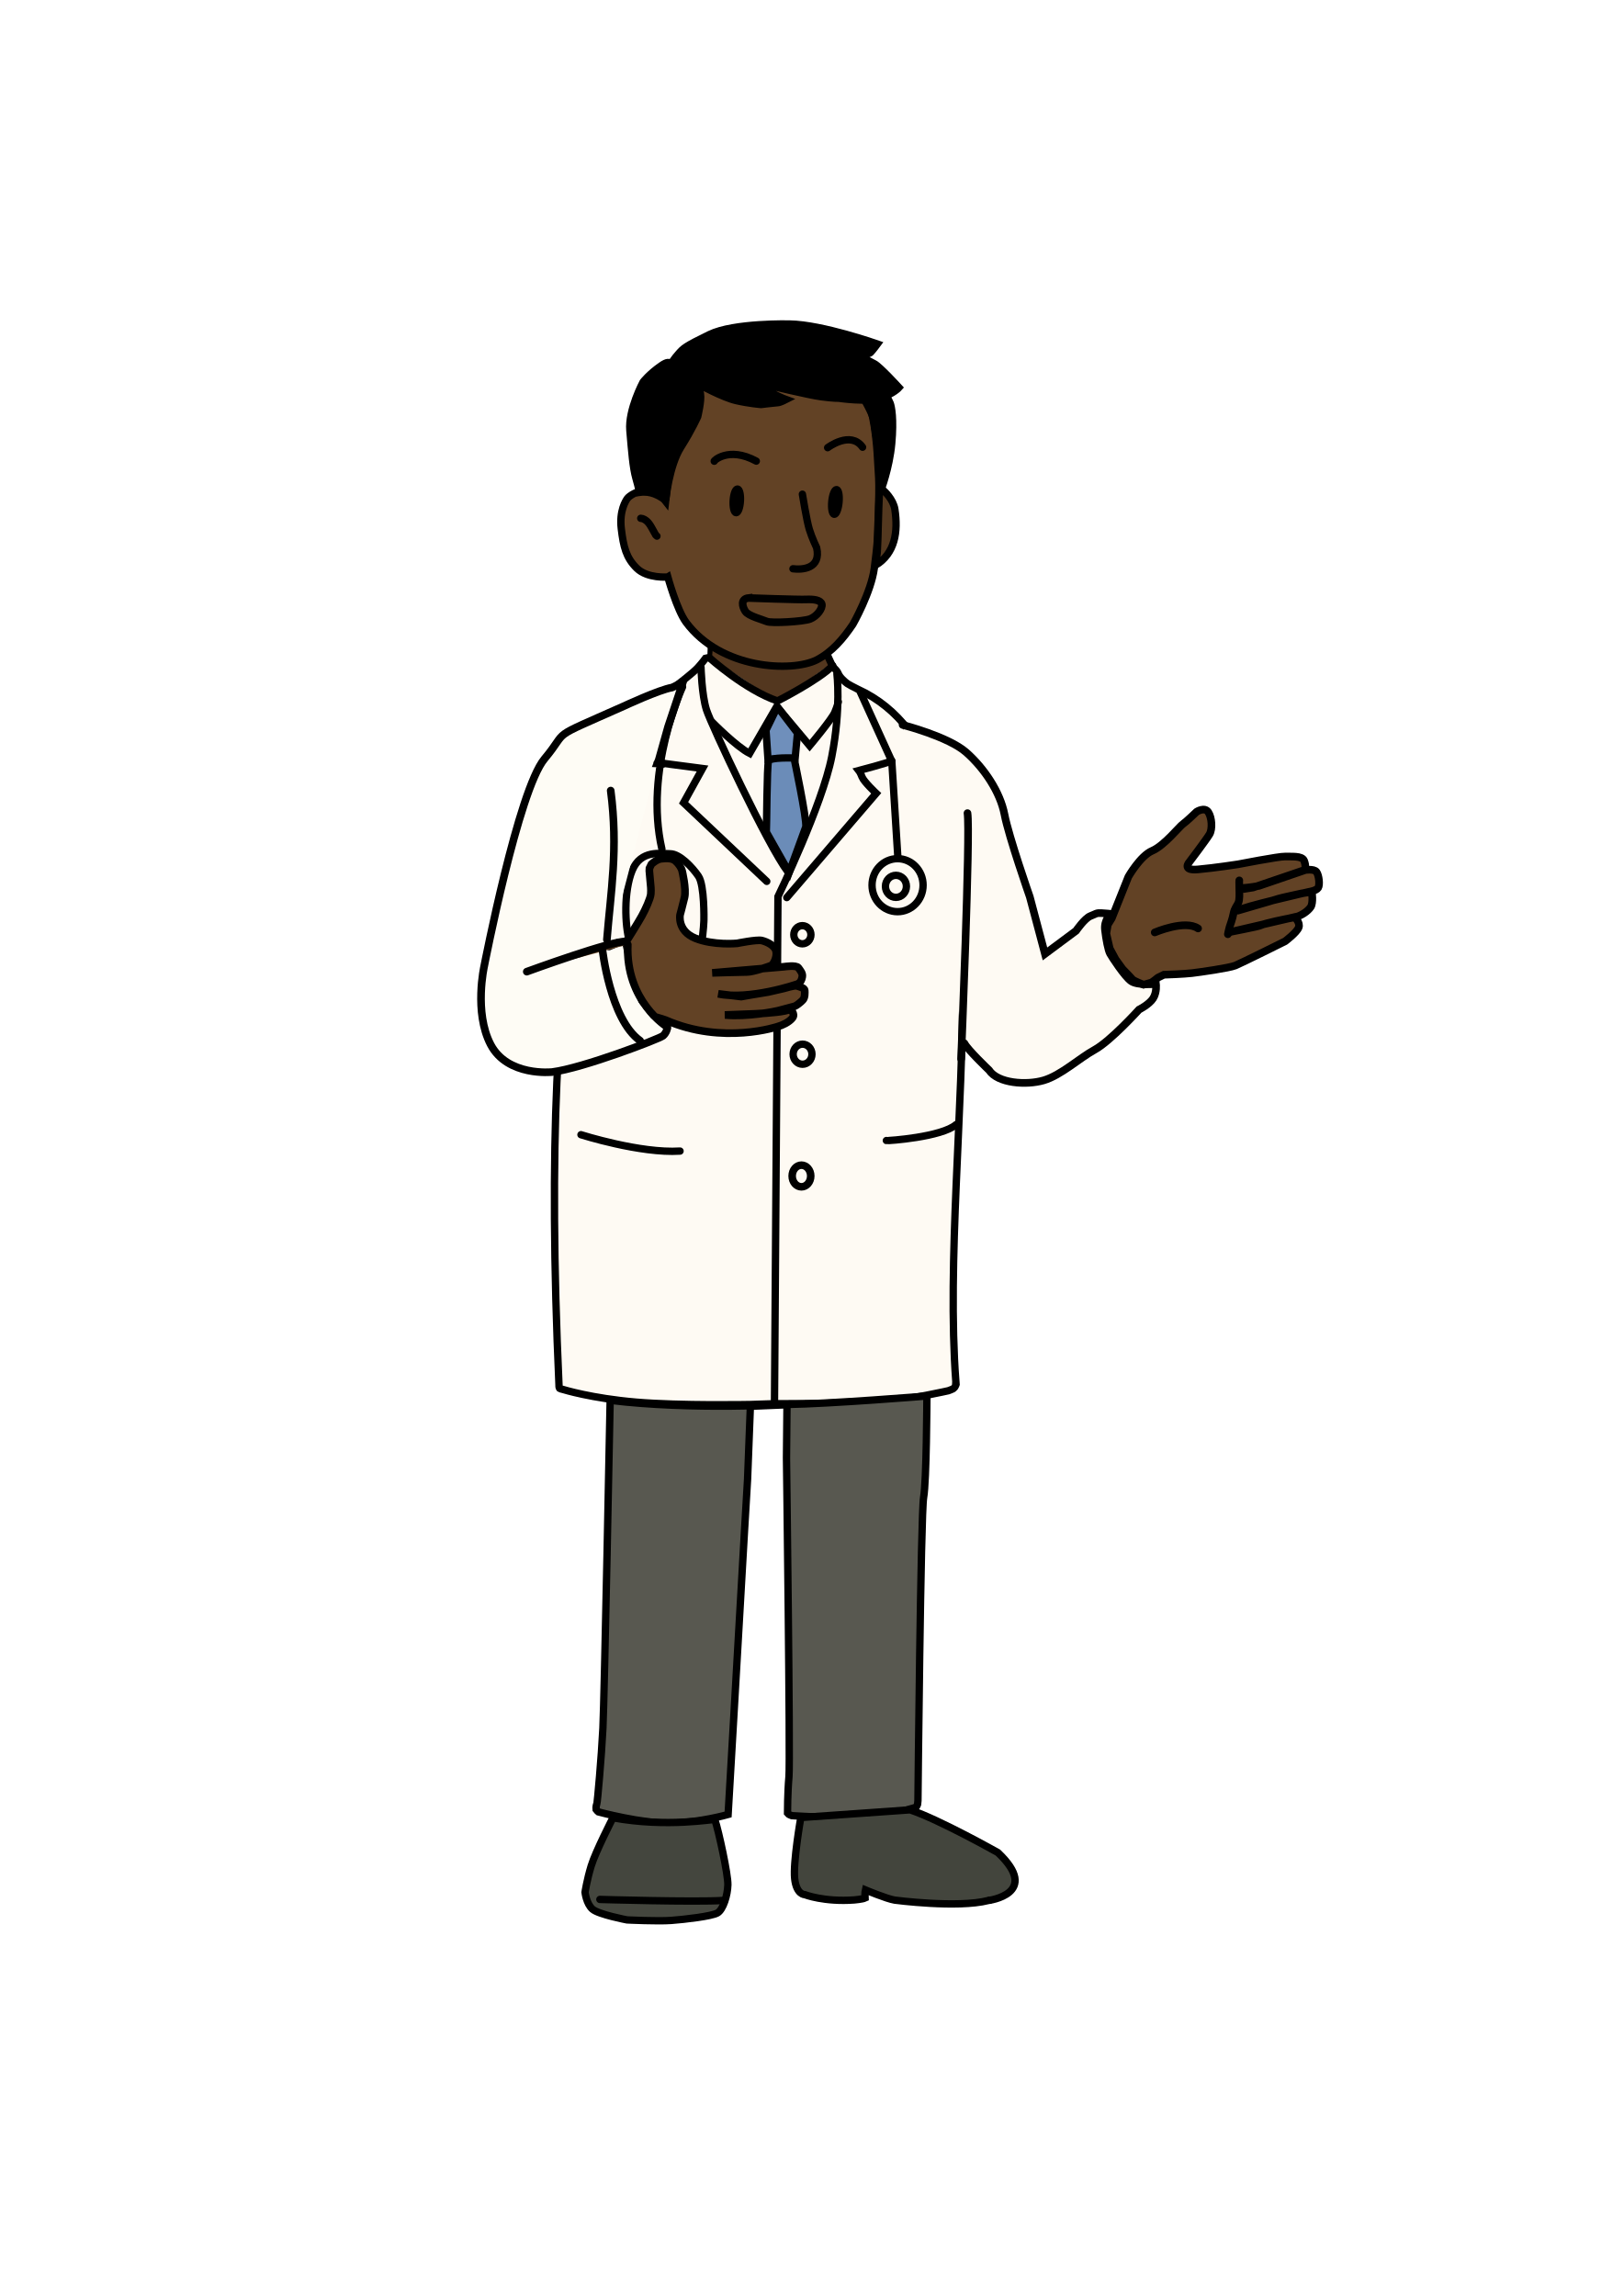
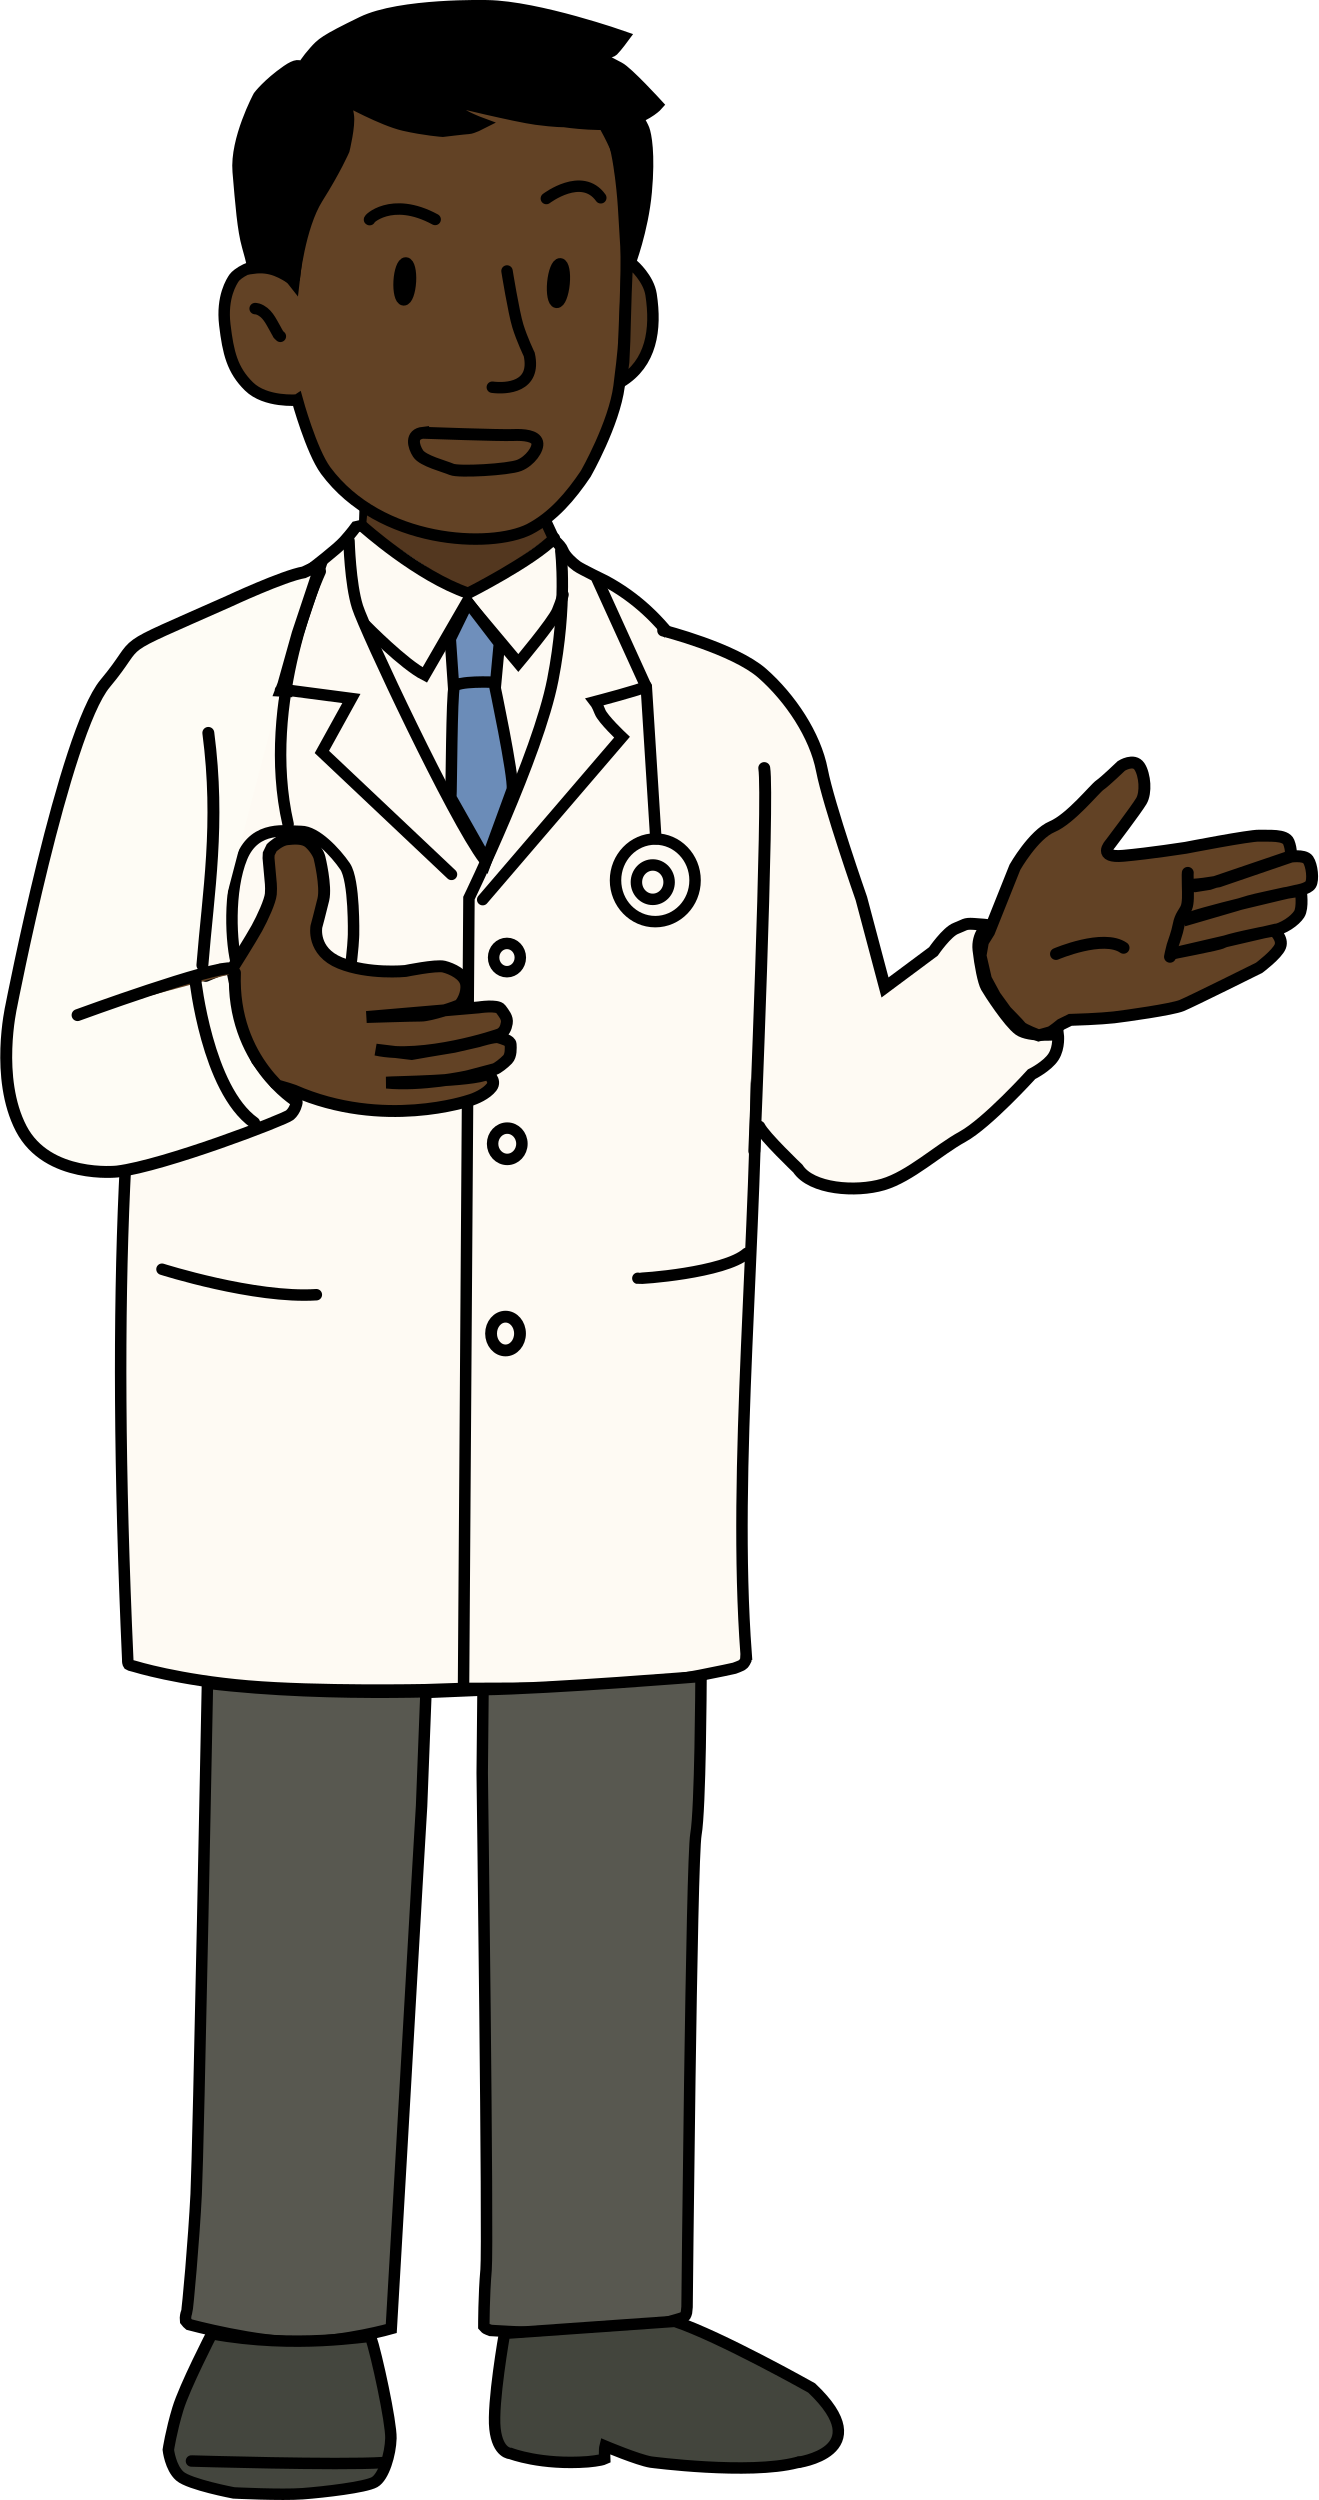
- <svg xmlns="http://www.w3.org/2000/svg" width="210mm" height="297mm" viewBox="0 0 210 297" version="1.1" id="svg1">
+ <svg xmlns="http://www.w3.org/2000/svg" width="109.411mm" height="207.507mm" viewBox="0 0 109.411 207.507" version="1.1" id="svg1">
  <defs id="defs1" />
-   <g id="layer1">
+   <g id="layer1" transform="translate(-61.69367,-41.43217)">
    <g id="Doctor_speaking_2" transform="matrix(5.65258,0,0,5.65258,-673.9709,-688.4956)">
      <g id="g93" transform="matrix(0.3541677,0,0,0.3541677,95.73893,98.78425)">
        <path style="opacity:1;fill:#fefaf3;fill-opacity:1;stroke:#000000;stroke-width:0.475;stroke-linecap:round;stroke-dasharray:none;stroke-opacity:1;paint-order:fill markers stroke" d="m 128.085,154.271 -0.012,0.24 c 0,0 -0.029,0.061 -0.041,0.081 -0.012,0.02 -0.061,0.093 -0.085,0.106 -0.024,0.012 -0.037,0.024 -0.065,0.041 -0.029,0.016 -0.134,0.057 -0.134,0.057 l -0.15,0.057 c 0,0 -2.644,0.591 -3.633,0.614 -0.989,0.023 -3.985,0.207 -4.756,0.213 -0.771,0.006 -2.841,0.011 -2.841,0.011 l -1.57,0.052 c 0,0 -4.49,0.09 -7.369,-0.154 -2.879,-0.244 -4.701,-0.813 -4.701,-0.813 l -0.169,-0.045 -0.07,-0.036 -0.023,-0.039 -0.014,-0.053 -0.004,-0.043 -10e-4,-0.075 c -1.401,-31.05 2.389,-41.147 7.662,-45.253 0,0 1.017,-0.777 1.315,-1.108 0.298,-0.331 0.488,-0.595 0.488,-0.595 l 0.215,-0.05 0.141,0.008 0.017,-0.51 7.647,0.935 c 0,0 0.463,0.344 0.554,0.592 0.091,0.248 0.422,0.537 0.595,0.661 0.174,0.124 1.166,0.604 1.166,0.604 10.113,5.423 4.683,29 5.839,44.502 z" id="path64" />
        <path style="opacity:1;fill:none;fill-opacity:1;stroke:#000000;stroke-width:0.475;stroke-linecap:round;stroke-dasharray:none;stroke-opacity:1;paint-order:fill markers stroke" d="m 104.185,126.367 1.906,-7.495" id="path65" />
        <path style="opacity:1;fill:none;fill-opacity:1;stroke:#000000;stroke-width:0.475;stroke-linecap:round;stroke-dasharray:none;stroke-opacity:1;paint-order:fill markers stroke" d="m 123.597,138.686 c 0.091,0.028 3.592,-0.224 4.513,-1.035" id="path69" />
        <path style="opacity:1;fill:none;fill-opacity:1;stroke:#000000;stroke-width:0.475;stroke-linecap:round;stroke-dasharray:none;stroke-opacity:1;paint-order:fill markers stroke" d="m 116.369,155.658 0.225,-32.734 c 0,0 2.865,-5.912 3.477,-9.054 0.612,-3.142 0.331,-5.341 0.331,-5.341" id="path70" />
        <path style="opacity:1;fill:#53371f;fill-opacity:1;stroke:none;stroke-width:0.475;stroke-linecap:round;stroke-dasharray:none;paint-order:fill markers stroke" d="m 112.405,106.69 -0.081,0.846 4.245,2.814 3.448,-2.456 -0.211,-0.651 -7.254,-0.553" id="path71" />
        <path style="opacity:1;fill:none;fill-opacity:1;stroke:#000000;stroke-width:0.475;stroke-linecap:round;stroke-dasharray:none;stroke-opacity:1;paint-order:fill markers stroke" d="m 112.181,107.506 c 0,0 2.299,2.067 4.382,2.778 0,0 2.646,-1.339 3.572,-2.282" id="path72" />
        <path style="opacity:1;fill:none;fill-opacity:1;stroke:#000000;stroke-width:0.475;stroke-linecap:round;stroke-dasharray:none;stroke-opacity:1;paint-order:fill markers stroke" d="m 111.622,108.114 c 0,0 0.047,1.777 0.351,2.736 0.304,0.959 3.976,8.793 5.262,10.477" id="path73" />
        <path style="opacity:1;fill:none;fill-opacity:1;stroke:#000000;stroke-width:0.475;stroke-linecap:round;stroke-dasharray:none;stroke-opacity:1;paint-order:fill markers stroke" d="m 117.164,122.987 5.776,-6.735 c 0,0 -0.795,-0.748 -0.912,-1.052 -0.117,-0.304 -0.21,-0.421 -0.21,-0.421 0,0 1.964,-0.514 2.128,-0.631" id="path74" />
        <path style="opacity:1;fill:none;fill-opacity:1;stroke:#000000;stroke-width:0.475;stroke-linecap:round;stroke-dasharray:none;stroke-opacity:1;paint-order:fill markers stroke" d="m 121.912,109.704 2.036,4.474 0.396,6.284" id="path75" />
        <path style="opacity:1;fill:none;fill-opacity:1;stroke:#000000;stroke-width:0.475;stroke-linecap:round;stroke-dasharray:none;stroke-opacity:1;paint-order:fill markers stroke" d="m 107.436,130.939 c 0,0 2.152,-0.234 3.227,-1.941 1.076,-1.707 1.146,-4.56 1.146,-4.56 0,0 0.047,-2.245 -0.351,-2.83 -0.398,-0.585 -1.216,-1.45 -1.824,-1.45 -0.608,0 -1.894,-0.281 -2.456,1.076 -0.561,1.356 -0.468,3.578 -0.187,4.537 0.281,0.959 1.637,3.835 2.596,4.35 0.959,0.514 2.035,0.257 2.549,-0.023" id="path77" />
        <path style="opacity:1;fill:none;fill-opacity:1;stroke:#000000;stroke-width:0.475;stroke-linecap:round;stroke-dasharray:none;stroke-opacity:1;paint-order:fill markers stroke" d="m 103.867,138.31 c 0,0 3.837,1.223 6.4,1.057" id="path79" />
        <path style="opacity:1;fill:none;fill-opacity:1;stroke:#000000;stroke-width:0.475;stroke-linecap:round;stroke-dasharray:none;stroke-opacity:1;paint-order:fill markers stroke" d="m 112.316,111.621 c 0,0 1.571,1.604 2.447,2.051 l 1.753,-3.034 2.125,2.538 c 0,0 1.43,-1.703 1.621,-2.158 0.19,-0.455 0.232,-0.678 0.232,-0.678" id="path80" />
        <path style="opacity:1;fill:#6f8fbb;fill-opacity:1;stroke:#000000;stroke-width:0.475;stroke-linecap:round;stroke-dasharray:none;stroke-opacity:1;paint-order:fill markers stroke" d="m 115.82,112.171 0.129,1.883 1.754,-0.059 0.152,-1.637 -1.298,-1.695 z" id="path81" />
        <path style="opacity:1;fill:#6b8cb8;fill-opacity:1;stroke:#000000;stroke-width:0.475;stroke-linecap:round;stroke-dasharray:none;stroke-opacity:1;paint-order:fill markers stroke" d="m 115.843,118.755 c 0.023,-0.246 0.035,-4.315 0.14,-4.584 0.105,-0.269 1.649,-0.199 1.649,-0.199 0,0 0.83,3.917 0.76,4.443 l -1.076,2.947 z" id="path82" />
        <ellipse style="opacity:1;fill:none;fill-opacity:1;stroke:#000000;stroke-width:0.475;stroke-linecap:round;stroke-dasharray:none;stroke-opacity:1;paint-order:fill markers stroke" id="ellipse82" cx="118.17" cy="125.388" rx="0.554" ry="0.587" />
        <ellipse style="opacity:1;fill:none;fill-opacity:1;stroke:#000000;stroke-width:0.475;stroke-linecap:round;stroke-dasharray:none;stroke-opacity:1;paint-order:fill markers stroke" id="ellipse83" cx="118.182" cy="133.108" rx="0.608" ry="0.649" />
        <ellipse style="opacity:1;fill:none;fill-opacity:1;stroke:#000000;stroke-width:0.475;stroke-linecap:round;stroke-dasharray:none;stroke-opacity:1;paint-order:fill markers stroke" id="ellipse84" cx="124.32" cy="122.186" rx="1.649" ry="1.713" />
        <ellipse style="opacity:1;fill:none;fill-opacity:1;stroke:#000000;stroke-width:0.475;stroke-linecap:round;stroke-dasharray:none;stroke-opacity:1;paint-order:fill markers stroke" id="ellipse85" cx="124.215" cy="122.262" rx="0.678" ry="0.713" />
        <ellipse style="opacity:1;fill:#000000;fill-opacity:1;stroke:#000000;stroke-width:0.475;stroke-linecap:round;stroke-dasharray:none;stroke-opacity:1;paint-order:fill markers stroke" id="ellipse86" cx="112.282" cy="130.377" rx="0.438" ry="0.55" />
        <ellipse style="opacity:1;fill:#000000;fill-opacity:1;stroke:#000000;stroke-width:0.475;stroke-linecap:round;stroke-dasharray:none;stroke-opacity:1;paint-order:fill markers stroke" id="ellipse87" cx="107.38" cy="130.667" rx="0.284" ry="0.64" />
        <path style="opacity:1;fill:#585850;fill-opacity:1;stroke:#000000;stroke-width:0.475;stroke-linecap:round;stroke-dasharray:none;stroke-opacity:1;paint-order:fill markers stroke" d="m 105.752,155.471 c 0,0 -0.374,19.317 -0.468,21.188 -0.093,1.871 -0.352,4.788 -0.393,4.887 -0.041,0.099 -0.05,0.232 -0.05,0.232 l 0.008,0.132 0.074,0.091 0.074,0.066 c 0,0 2.819,0.761 4.672,0.728 1.852,-0.033 3.704,-0.562 3.704,-0.562 0,0 0.794,-13.593 0.827,-14.287 0.033,-0.695 0.43,-7.375 0.43,-7.375 l 0.182,-4.713 2.365,-0.099 -0.033,3.44 c 0,0 0.254,19.567 0.16,20.596 -0.093,1.029 -0.093,2.339 -0.093,2.339 l 0.078,0.084 c 0,0 0.05,0.037 0.079,0.045 0.029,0.008 0.083,0.029 0.083,0.029 l 0.041,0.017 c 0,0 4.581,0.289 5.705,0.058 1.124,-0.232 2.194,-0.566 2.194,-0.566 0,0 0.064,-0.023 0.088,-0.035 0.023,-0.012 0.059,-0.047 0.059,-0.047 0,0 0.041,-0.035 0.047,-0.059 0.006,-0.023 0.029,-0.099 0.029,-0.099 l 0.023,-0.228 c 0,0 0.181,-18.563 0.368,-19.592 0.187,-1.029 0.21,-6.408 0.21,-6.408 l 0.012,-0.14 c 0,0 -6.174,0.503 -9.097,0.55 0,0 -6.118,0.371 -11.377,-0.269 z" id="path87" />
        <path style="opacity:1;fill:#44463e;fill-opacity:1;stroke:#000000;stroke-width:0.475;stroke-linecap:round;stroke-dasharray:none;stroke-opacity:1;paint-order:fill markers stroke" d="m 105.933,182.447 c 0,0 -1.124,2.183 -1.406,3.109 -0.281,0.926 -0.397,1.703 -0.397,1.703 0,0 0.083,0.744 0.48,1.091 0.397,0.347 2.232,0.695 2.232,0.695 0,0 1.984,0.099 2.861,0.033 0.876,-0.066 2.596,-0.265 2.977,-0.48 0.38,-0.215 0.661,-1.158 0.678,-1.819 0.017,-0.661 -0.595,-3.489 -0.843,-4.217 -0.066,-0.05 -3.076,0.529 -6.582,-0.116 z" id="path88" />
        <path style="opacity:1;fill:none;fill-opacity:1;stroke:#000000;stroke-width:0.475;stroke-linecap:round;stroke-dasharray:none;stroke-opacity:1;paint-order:fill markers stroke" d="m 105.089,187.722 c 0,0 6.168,0.182 7.938,0.066" id="path89" />
        <path style="opacity:1;fill:#43453d;fill-opacity:1;stroke:#000000;stroke-width:0.475;stroke-linecap:round;stroke-dasharray:none;stroke-opacity:1;paint-order:fill markers stroke" d="m 118.07,182.43 c 0,0 -0.513,2.91 -0.397,3.952 0.116,1.042 0.649,1.029 0.649,1.029 0,0 1.253,0.488 3.204,0.343 0,0 0.531,-0.046 0.695,-0.123 0,0 -0.018,-0.386 0.018,-0.526 0,0 1.362,0.573 1.894,0.661 0,0 4.069,0.538 6.057,0.023 0,0 3.424,-0.432 0.613,-3.095 0,0 -3.754,-2.117 -5.672,-2.762 z" id="path90" />
        <path style="opacity:1;fill:none;fill-opacity:1;stroke:#000000;stroke-width:0.475;stroke-linecap:round;stroke-dasharray:none;stroke-opacity:1;paint-order:fill markers stroke" d="M 130.272,187.767 Z" id="path91" />
        <ellipse style="opacity:1;fill:none;fill-opacity:1;stroke:#000000;stroke-width:0.49;stroke-linecap:round;stroke-dasharray:none;stroke-opacity:1;paint-order:fill markers stroke" id="ellipse92" cx="118.111" cy="140.977" rx="0.6" ry="0.7" />
        <path style="opacity:1;fill:#43453d;fill-opacity:1;stroke:#000000;stroke-width:0.475;stroke-linecap:round;stroke-dasharray:none;stroke-opacity:1;paint-order:fill markers stroke" d="m 119.79,107.33 0.314,0.678" id="path93" />
        <path style="opacity:1;fill:none;fill-opacity:1;stroke:#000000;stroke-width:0.475;stroke-linecap:round;stroke-dasharray:none;stroke-opacity:1;paint-order:fill markers stroke" d="m 110.429,109.377 c 0,0 -2.502,5.379 -1.333,10.477" id="path76" />
        <path style="opacity:1;fill:none;fill-opacity:1;stroke:#000000;stroke-width:0.475;stroke-linecap:round;stroke-dasharray:none;stroke-opacity:1;paint-order:fill markers stroke" d="m 109.074,114.3 2.646,0.347 -1.224,2.216 5.374,5.077" id="path78" />
      </g>
      <g id="g102" transform="matrix(0.3541677,0,0,0.3541677,91.46698,100.443)">
        <path style="opacity:1;fill:#624225;fill-opacity:1;stroke:#000000;stroke-width:0.475;stroke-linecap:square;stroke-dasharray:none;paint-order:fill markers stroke" d="m 121.539,97.587 c 0,0 0.579,2.11 1.177,2.927 2.26,3.048 6.826,3.241 8.443,2.433 1,-0.519 1.72,-1.383 2.34,-2.3 0,0 1.179,-2.068 1.382,-3.637 0.203,-1.57 0.195,-1.854 0.195,-1.854 0,0 0.146,-2.993 0.089,-3.952 -0.057,-0.96 -0.098,-1.626 -0.098,-1.626 0,0 -0.13,-2.196 -0.545,-3.155 -0.415,-0.96 -0.838,-1.285 -0.838,-1.285 l -11.389,-0.223 -0.897,7.775 c 0,0 -0.46,-0.598 -1.116,-0.679 -0.656,-0.081 -1.254,0.357 -1.357,0.506 -0.104,0.15 -0.529,0.794 -0.391,1.955 0.138,1.162 0.311,1.875 1.001,2.553 0.69,0.679 2.001,0.564 2.001,0.564 z" id="path94" />
        <path style="opacity:1;fill:none;fill-opacity:1;stroke:#000000;stroke-width:0.475;stroke-linecap:round;stroke-dasharray:none;paint-order:fill markers stroke" d="m 119.791,93.798 c 0,0 0.075,0.006 0.109,0.017 0.389,0.131 0.54,0.5 0.73,0.828 l 0.046,0.086 0.046,0.081 c 0.014,0.067 0.077,0.093 0.115,0.138" id="path95" />
        <ellipse style="opacity:1;fill:none;fill-opacity:1;stroke:#000000;stroke-width:0.475;stroke-linecap:round;stroke-dasharray:none;paint-order:fill markers stroke" id="ellipse95" cx="140.471" cy="79.936" rx="0.234" ry="0.803" transform="rotate(5.374154)" />
        <path style="opacity:1;fill:none;fill-opacity:1;stroke:#000000;stroke-width:0.475;stroke-linecap:round;stroke-dasharray:none;paint-order:fill markers stroke" id="ellipse96" transform="rotate(3.360147)" d="m 131.444,85.128 a 0.234,0.767 0 0 1 -0.233,0.767 0.234,0.767 0 0 1 -0.234,-0.763 0.234,0.767 0 0 1 0.232,-0.772 0.234,0.767 0 0 1 0.236,0.758" />
        <path style="opacity:1;fill:none;fill-opacity:1;stroke:#000000;stroke-width:0.475;stroke-linecap:round;stroke-dasharray:none;paint-order:fill markers stroke" d="m 124.539,90.11 c -0.099,0.031 0.889,-1.001 2.716,-0.008" id="path96" />
        <path style="opacity:1;fill:none;fill-opacity:1;stroke:#000000;stroke-width:0.475;stroke-linecap:round;stroke-dasharray:none;paint-order:fill markers stroke" d="m 131.865,89.234 c 0,0 1.477,-1.128 2.257,-0.03" id="path97" />
        <path style="opacity:1;fill:none;fill-opacity:1;stroke:#000000;stroke-width:0.475;stroke-linecap:round;stroke-dasharray:none;paint-order:fill markers stroke" d="m 130.234,92.239 c 0,0 0.276,1.714 0.449,2.277 0.173,0.564 0.473,1.185 0.473,1.185 0.3,1.365 -0.943,1.432 -1.531,1.357" id="path98" />
        <path style="opacity:1;fill:#000000;fill-opacity:1;stroke:#000000;stroke-width:0.475;stroke-linecap:round;stroke-dasharray:none;paint-order:fill markers stroke" d="m 121.401,92.619 c 0,0 0.228,-2.221 0.976,-3.405 0.748,-1.185 1.095,-1.989 1.095,-1.989 0,0 0.253,-1.035 0.178,-1.455 -0.075,-0.42 -0.109,-0.627 -0.109,-0.627 0,0 1.538,0.848 2.417,1.049 0.88,0.201 1.611,0.252 1.611,0.252 0,0 0.92,-0.112 1.075,-0.118 0.155,-0.006 0.539,-0.204 0.539,-0.204 0,0 -1.008,-0.37 -1.083,-0.617 -0.075,-0.247 -0.127,-0.316 -0.127,-0.316 0,0 2.645,0.644 3.468,0.753 0.822,0.109 1.15,0.098 1.15,0.098 0,0 1.822,0.273 2.684,-0.012 0.862,-0.285 1.2,-0.678 1.2,-0.678 0,0 -1.25,-1.369 -1.595,-1.541 -0.345,-0.173 -1.277,-0.679 -1.277,-0.679 0,0 0.862,0.127 1.023,-0.034 0.161,-0.161 0.455,-0.562 0.455,-0.562 0,0 -3.559,-1.256 -5.664,-1.291 0,0 -3.6,-0.092 -5.187,0.679 -1.587,0.771 -1.679,0.886 -1.978,1.219 -0.299,0.334 -0.518,0.667 -0.541,0.771 -0.023,0.104 -0.023,0.207 -0.023,0.207 0,0 0.219,-0.736 -0.575,-0.184 -0.794,0.552 -1.173,1.058 -1.173,1.058 0,0 -0.965,1.793 -0.851,3.127 0.114,1.334 0.195,2.407 0.39,3.09 0.195,0.683 0.228,0.911 0.228,0.911 0.774,-0.106 1.222,0.212 1.694,0.497 z" id="path100" />
        <path style="opacity:1;fill:#000000;fill-opacity:1;stroke:#000000;stroke-width:0.475;stroke-linecap:round;stroke-dasharray:none;paint-order:fill markers stroke" d="m 135.305,91.991 c 0,0 0.553,-1.431 0.699,-3.025 0.146,-1.594 -0.016,-2.391 -0.098,-2.602 -0.081,-0.211 -0.358,-0.651 -0.358,-0.651 l -1.415,0.228 c 0,0 0.667,1.155 0.716,1.529 0.049,0.374 0.39,2.537 0.374,3.09 -0.016,0.553 0.081,1.431 0.081,1.431 z" id="path101" />
        <path style="opacity:1;fill:#543920;fill-opacity:1;stroke:#000000;stroke-width:0.475;stroke-linecap:round;stroke-dasharray:none;paint-order:fill markers stroke" d="m 135.476,91.999 c 0,0 0.63,0.548 0.732,1.22 0.22,1.443 0.019,2.848 -1.253,3.619 l 0.114,-0.821 0.041,-0.878 0.024,-0.878 0.033,-1.114 0.049,-1.195 z" id="path102" />
      </g>
      <path style="opacity:1;fill:#fefaf3;fill-opacity:1;stroke:#000000;stroke-width:0.175;stroke-linecap:round;stroke-dasharray:none;stroke-opacity:1;paint-order:fill markers stroke" d="m 139.885,138.391 c 0,0 1.042,0.265 1.455,0.628 0.413,0.364 0.777,0.909 0.876,1.422 0.099,0.513 0.579,1.885 0.579,1.885 l 0.347,1.306 0.711,-0.529 c 0,0 0.198,-0.289 0.331,-0.339 0.132,-0.05 0.124,-0.074 0.256,-0.066 0.132,0.008 0.207,0.017 0.207,0.017 0,0 -0.157,0.141 -0.132,0.364 0.025,0.223 0.074,0.471 0.116,0.546 0.041,0.074 0.331,0.521 0.48,0.628 0.149,0.107 0.571,0.066 0.571,0.066 0,0 0.025,0.19 -0.066,0.331 -0.091,0.141 -0.322,0.256 -0.322,0.256 0,0 -0.65,0.718 -1.012,0.917 -0.362,0.199 -0.772,0.585 -1.169,0.702 -0.398,0.117 -1.052,0.07 -1.251,-0.234 0,0 -0.498,-0.475 -0.564,-0.615" id="path104" />
      <path style="opacity:1;fill:#fefaf3;fill-opacity:1;stroke:#000000;stroke-width:0.175;stroke-linecap:round;stroke-dasharray:none;stroke-opacity:1;paint-order:fill markers stroke" d="m 141.223,146.034 c 0,0 0.216,-5.203 0.146,-5.624" id="path105" />
      <path style="opacity:1;fill:#624225;fill-opacity:1;stroke:#000000;stroke-width:0.175;stroke-linecap:round;stroke-dasharray:none;stroke-opacity:1;paint-order:fill markers stroke" d="m 144.67,142.817 0.38,-0.951 c 0,0 0.273,-0.48 0.546,-0.595 0.273,-0.116 0.628,-0.562 0.703,-0.612 0.074,-0.05 0.314,-0.281 0.314,-0.281 0,0 0.182,-0.116 0.265,0.008 0.083,0.124 0.101,0.387 0.028,0.509 -0.073,0.123 -0.456,0.628 -0.456,0.628 0,0 -0.196,0.21 0.193,0.175 0.389,-0.035 0.915,-0.117 0.915,-0.117 0,0 0.944,-0.184 1.079,-0.178 0.134,0.006 0.386,-0.023 0.433,0.093 0.047,0.117 0.029,0.216 0.029,0.216 l -1.058,0.362 c 0,0 -0.415,0.076 -0.491,0.041 l 0.147,0.03 0.207,-0.033 1.166,-0.397 c 0,0 0.227,-0.041 0.285,0.041 0.058,0.083 0.079,0.298 0.037,0.364 -0.041,0.066 -0.211,0.091 -0.211,0.091 0,0 -1.517,0.343 -1.654,0.438 l 0.583,-0.17 c 0,0 0.356,-0.103 0.389,-0.116 0.033,-0.012 0.513,-0.116 0.513,-0.116 l 0.236,-0.037 c 0,0 0.037,0.252 -0.025,0.347 -0.062,0.095 -0.227,0.215 -0.401,0.244 -0.174,0.029 -0.661,0.132 -0.723,0.17 -0.062,0.037 -0.748,0.157 -0.798,0.178 l 1.55,-0.36 c 0,0 0.141,0.124 0.095,0.24 -0.045,0.116 -0.31,0.314 -0.31,0.314 0,0 -0.996,0.496 -1.137,0.554 -0.141,0.058 -0.819,0.153 -0.996,0.174 -0.178,0.021 -0.604,0.037 -0.641,0.037 l -0.136,0.067 c 0,0 -0.123,0.102 -0.158,0.114 -0.035,0.012 -0.17,0.047 -0.17,0.047 0,0 -0.228,-0.085 -0.26,-0.126 -0.032,-0.041 -0.219,-0.231 -0.219,-0.231 l -0.161,-0.222 -0.134,-0.248 -0.079,-0.345 0.035,-0.202 z" id="path106" />
      <path style="opacity:1;fill:#624225;fill-opacity:1;stroke:#000000;stroke-width:0.175;stroke-linecap:round;stroke-dasharray:none;stroke-opacity:1;paint-order:fill markers stroke" d="m 147.588,141.949 c 0,0 -0.004,0.025 0,0.174 0.004,0.149 0.008,0.269 -0.021,0.339 -0.029,0.07 -0.087,0.116 -0.112,0.248 -0.025,0.132 -0.074,0.252 -0.091,0.31 -0.017,0.058 -0.037,0.161 -0.037,0.161" id="path107" />
      <path style="opacity:1;fill:#624225;fill-opacity:1;stroke:#000000;stroke-width:0.175;stroke-linecap:round;stroke-dasharray:none;stroke-opacity:1;paint-order:fill markers stroke" d="m 145.653,143.14 c 0,0 0.695,-0.298 0.992,-0.091" id="path108" />
      <g id="right_arm" transform="translate(3.935677,1.256771)">
        <path style="opacity:1;fill:#624225;fill-opacity:1;stroke:#000000;stroke-width:0.175;stroke-linecap:round;stroke-dasharray:none;stroke-opacity:1;paint-order:fill markers stroke" d="m 129.475,140.119 c 0,0 -0.281,1.273 -0.347,1.621 -0.066,0.347 -0.099,0.529 -0.099,0.529" id="path109" />
        <path style="opacity:1;fill:#fefcf5;fill-opacity:1;stroke:#000000;stroke-width:0.175;stroke-linecap:round;stroke-dasharray:none;stroke-opacity:1;paint-order:fill markers stroke" d="m 129.232,142.205 0.215,-0.091 0.169,-0.014 0.059,0.275 0.053,0.357 0.123,0.398 0.134,0.31 0.269,0.339 0.304,0.181 0.009,0.107 c 0,0 -0.018,0.111 -0.099,0.181 -0.082,0.07 -1.842,0.743 -2.537,0.83 0,0 -1.023,0.111 -1.409,-0.631 -0.386,-0.743 -0.146,-1.795 -0.146,-1.795 0,0 0.783,-4.028 1.38,-4.742 0.596,-0.713 0.023,-0.409 1.812,-1.204 0,0 0.801,-0.374 1.105,-0.427 l 0.248,-0.118 -0.339,1.017 -0.21,0.748 -0.035,0.091 0.17,0.009 -0.123,-0.015 -0.029,0.003 -0.023,-1.1e-4" id="path111" />
        <path style="opacity:1;fill:#624225;fill-opacity:1;stroke:#000000;stroke-width:0.175;stroke-linecap:round;stroke-dasharray:none;stroke-opacity:1;paint-order:fill markers stroke" d="m 127.35,142.781 c 0,0 2.009,-0.736 2.274,-0.686 0,0 0.274,-0.435 0.359,-0.59 0.085,-0.155 0.196,-0.398 0.205,-0.503 0.009,-0.105 -0.006,-0.216 -0.006,-0.216 l -0.02,-0.221 -0.008,-0.091 0.003,-0.061 0.044,-0.091 c 0,0 0.118,-0.113 0.225,-0.124 0.107,-0.012 0.244,-0.021 0.324,0.048 0.08,0.069 0.142,0.172 0.153,0.225 0,0 0.102,0.417 0.056,0.612 -0.047,0.196 -0.102,0.398 -0.102,0.398 0,0 -0.07,0.365 0.348,0.535 0.418,0.17 0.959,0.117 0.959,0.117 0,0 0.45,-0.092 0.565,-0.064 0.116,0.029 0.306,0.116 0.327,0.256 0.021,0.141 -0.066,0.281 -0.099,0.306 -0.033,0.025 -0.43,0.157 -0.562,0.157 -0.132,0 -0.802,0.021 -0.802,0.021 l 1.645,-0.141 c 0,0 0.278,-0.043 0.326,0.024 0.048,0.067 0.102,0.127 0.089,0.205 -0.013,0.077 -0.04,0.129 -0.097,0.161 -0.031,0.019 -1.13,0.382 -1.826,0.23 l 0.526,0.064 0.234,-0.041 c 0,0 0.357,-0.059 0.386,-0.064 0.029,-0.006 0.357,-0.082 0.357,-0.082 0,0 0.243,-0.076 0.298,-0.058 0.056,0.018 0.175,0.047 0.178,0.102 0.003,0.056 0.009,0.167 -0.044,0.222 -0.053,0.056 -0.152,0.132 -0.19,0.143 -0.038,0.012 -0.327,0.085 -0.374,0.099 -0.047,0.015 -0.713,0.149 -1.213,0.099 0.073,-0.009 1.266,-0.018 1.485,-0.129 0,0 0.132,0.097 0.056,0.196 -0.076,0.099 -0.24,0.172 -0.33,0.196 0,0 -1.259,0.431 -2.574,-0.147 -0.045,-0.017 -0.141,-0.045 -0.141,-0.045 l 0.178,0.203 c 0,0 -0.954,-0.583 -0.901,-1.886" id="path110" />
        <path style="opacity:1;fill:#fefcf5;fill-opacity:1;stroke:#000000;stroke-width:0.175;stroke-linecap:round;stroke-dasharray:none;stroke-opacity:1;paint-order:fill markers stroke" d="m 129.078,142.256 c 0,0 0.175,1.614 0.865,2.105" id="path112" />
        <path style="opacity:1;fill:#fefcf5;fill-opacity:1;stroke:#000000;stroke-width:0.175;stroke-linecap:round;stroke-dasharray:none;stroke-opacity:1;paint-order:fill markers stroke" d="m 129.183,142.048 c 0.086,-1.08 0.263,-2.069 0.087,-3.411" id="path113" />
      </g>
      <path style="opacity:1;fill:none;fill-opacity:1;stroke:#000000;stroke-width:0.175;stroke-linecap:round;stroke-dasharray:none;stroke-opacity:1;paint-order:fill markers stroke" d="m 136.36,135.487 c 0,0 1.145,0.041 1.315,0.033 0.17,-0.008 0.335,0.012 0.36,0.107 0.025,0.095 -0.107,0.277 -0.265,0.339 -0.157,0.062 -0.889,0.103 -0.992,0.058 -0.103,-0.045 -0.422,-0.124 -0.492,-0.232 -0.07,-0.107 -0.116,-0.285 0.074,-0.306 z" id="path114" />
    </g>
  </g>
</svg>
